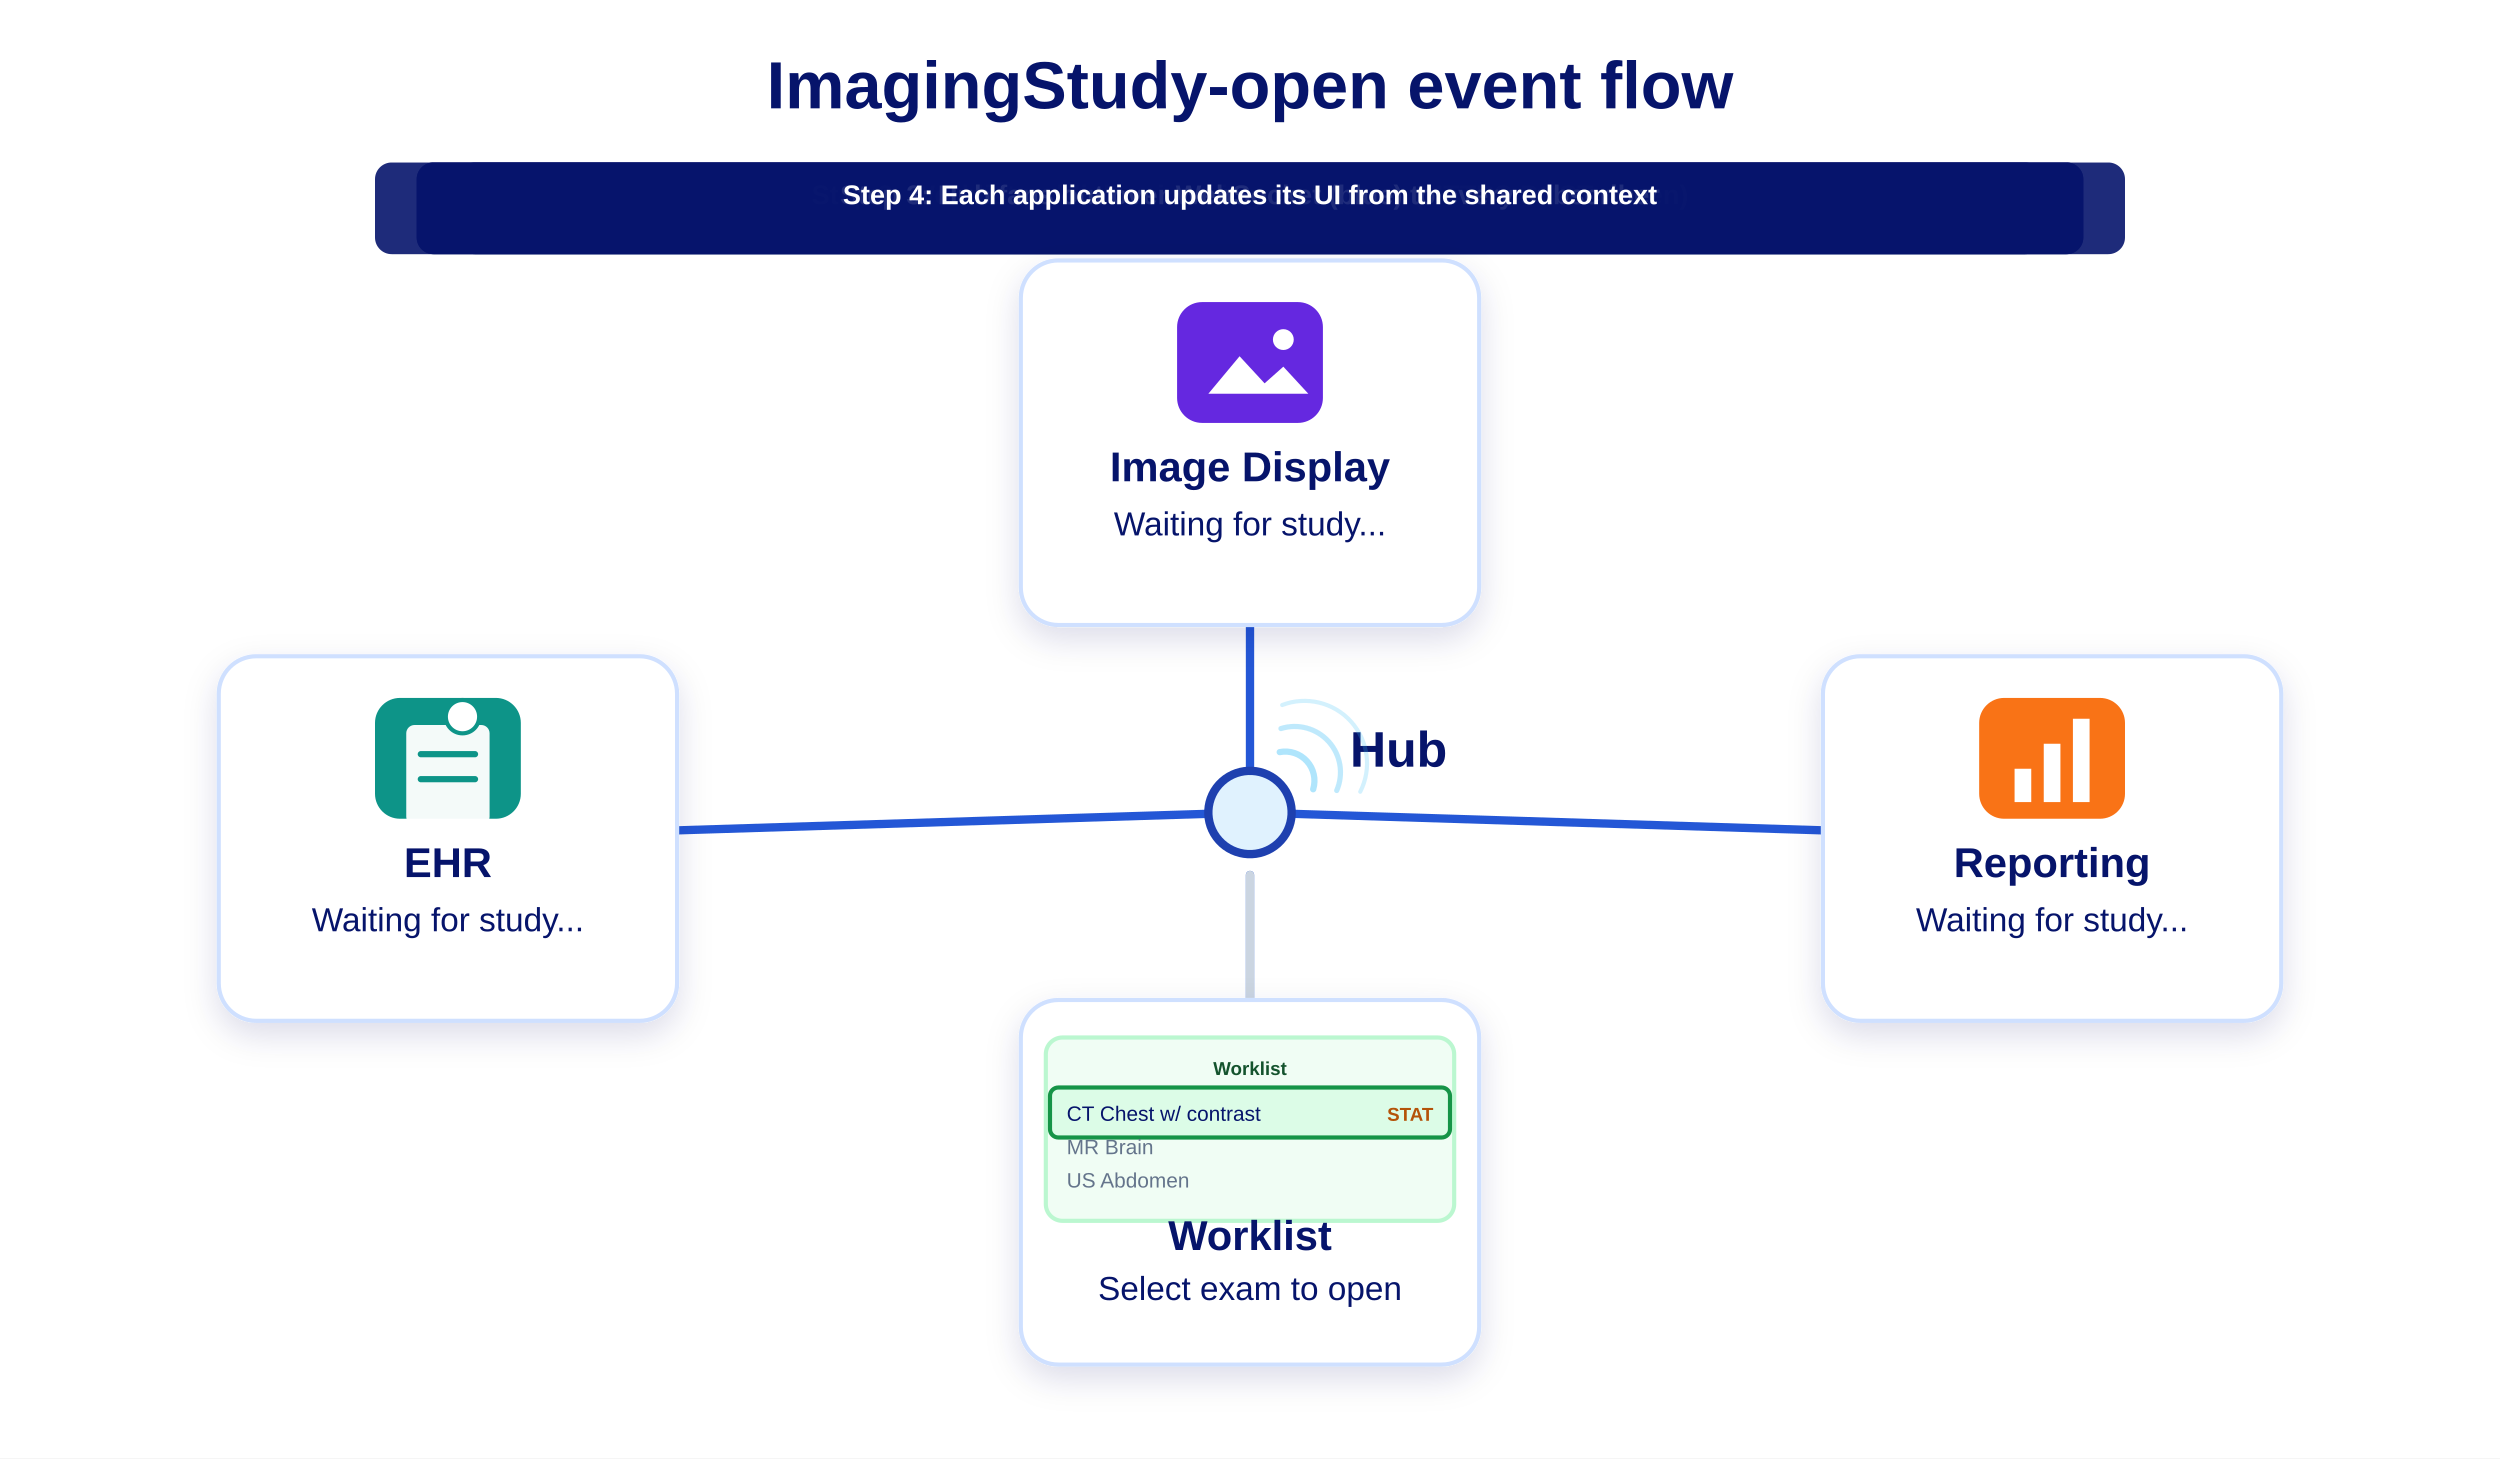
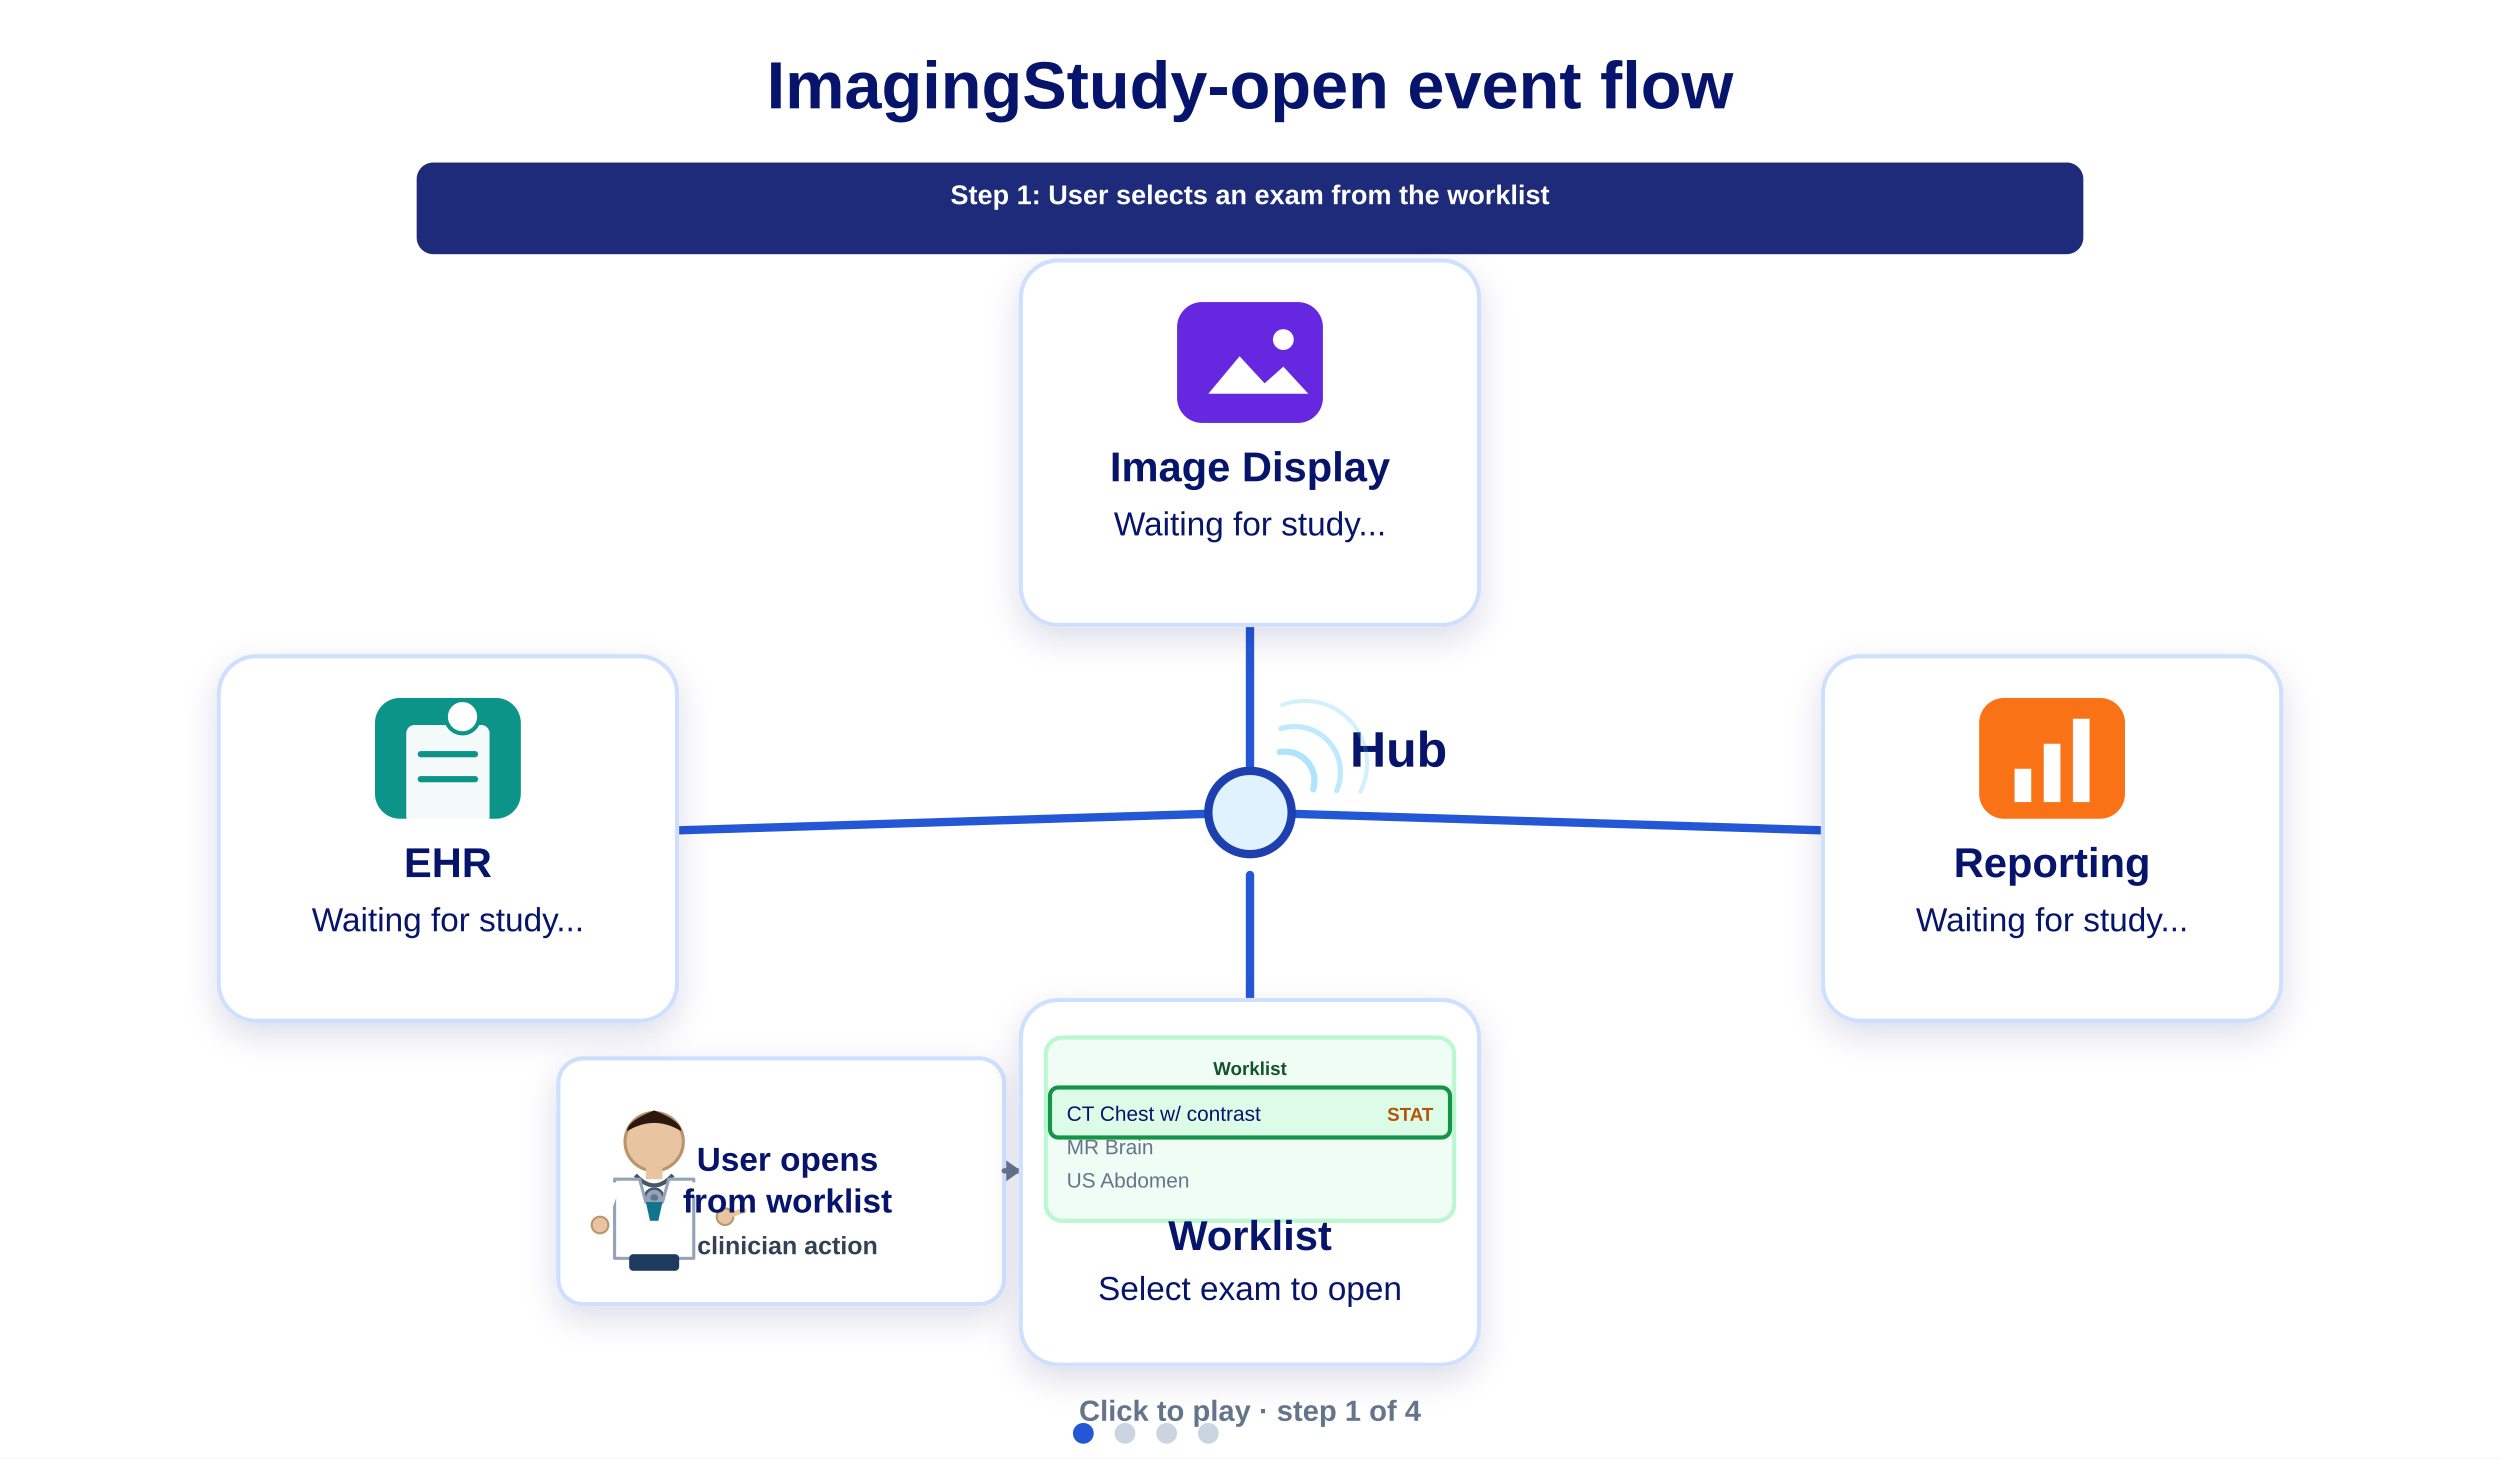
- <svg xmlns="http://www.w3.org/2000/svg" viewBox="0 0 1200 700" width="1200" height="700" role="img" aria-labelledby="isoTitle isoDesc">
+ <svg xmlns="http://www.w3.org/2000/svg" id="isoFlow" viewBox="0 0 1200 700" width="1200" height="700" data-step="0" role="img" aria-labelledby="isoTitle isoDesc" style="cursor: pointer; max-width: 100%; height: auto;">
  <defs>
    <filter id="shadow" x="-20%" y="-20%" width="140%" height="140%">
      <feDropShadow dx="0" dy="6" stdDeviation="8" flood-color="#0b1b5f" flood-opacity="0.14" />
    </filter>
    <clipPath id="ctClip">
      <rect x="500" y="138" width="200" height="150" rx="10" />
    </clipPath>
    <radialGradient id="ctVignette" cx="50%" cy="50%" r="65%">
      <stop offset="55%" stop-color="#000" stop-opacity="0" />
      <stop offset="100%" stop-color="#000" stop-opacity="1" />
    </radialGradient>
    <style>
      .title { font: 700 32px Arial, Helvetica, sans-serif; fill: #06146b; }
      .heading { font: 700 24px Arial, Helvetica, sans-serif; fill: #06146b; }
      .label { font: 700 20px Arial, Helvetica, sans-serif; fill: #06146b; }
      .small { font: 16px Arial, Helvetica, sans-serif; fill: #06146b; }
      .panel { fill: #fff; stroke: #cfe0ff; stroke-width: 2; filter: url(#shadow); }
      .connPost { fill: none; stroke: #cbd5e1; stroke-width: 4; stroke-linecap: round; }
      .connWs { fill: none; stroke: #2457d6; stroke-width: 4; stroke-linecap: round; opacity: 1; }
      .packetText { font: 700 10px Arial, Helvetica, sans-serif; fill: #fff; }
      .packetSub { font: 600 9px Arial, Helvetica, sans-serif; fill: #ecfdf5; }
      .packetSubWs { font: 600 9px Arial, Helvetica, sans-serif; fill: #dbeafe; }
      .captionBox { fill: #06146b; opacity: 0.9; }
      .captionText { font: 700 13px Arial, Helvetica, sans-serif; fill: #fff; }
      .wlField { font: 600 9px Arial, Helvetica, sans-serif; fill: #14532d; }
      .wlValue { font: 9px Arial, Helvetica, sans-serif; fill: #06146b; }
      .wlUserNoteText { font: 700 16px Arial, Helvetica, sans-serif; fill: #06146b; }
      .wlUserNoteSub { font: 600 12px Arial, Helvetica, sans-serif; fill: #334155; }
- 
-       #wlUserCallout { opacity: 0; animation: wlUserCallout 18s infinite; }
-       @keyframes wlUserCallout {
-         0%, 1.99% { opacity: 0; }
-         2%, 96% { opacity: 1; }
-         96.01%, 100% { opacity: 0; }
-       }
-       #wlUserOpeningFigure { animation: wlUserOpeningFigure 18s infinite; }
-       #wlUserOpeningLabels { animation: wlUserOpeningLabels 18s infinite; }
-       @keyframes wlUserOpeningFigure {
-         0%, 1.99% { opacity: 0; }
-         2%, 41.99% { opacity: 1; }
-         42%, 100% { opacity: 0; }
-       }
-       @keyframes wlUserOpeningLabels {
-         0%, 1.99% { opacity: 0; }
-         2%, 34% { opacity: 1; }
-         34.01%, 100% { opacity: 0; }
-       }
-       #wlUserCelebratePose { opacity: 0; animation: wlUserCelebratePose 18s infinite; }
-       @keyframes wlUserCelebratePose {
-         0%, 41.99% { opacity: 0; }
-         42%, 96% { opacity: 1; }
-         96.01%, 100% { opacity: 0; }
-       }
- 
-       #worklistShell { animation: worklistShell 18s infinite; }
-       #worklistOrder { opacity: 0; animation: worklistOrder 18s infinite; }
-       #wlSelectHighlight { animation: wlSelectHighlight 18s infinite; }
-       @keyframes worklistShell {
-         0%, 17.99% { opacity: 1; }
-         18%, 100% { opacity: 0; }
-       }
-       @keyframes worklistOrder {
-         0%, 17.99% { opacity: 0; }
-         18%, 100% { opacity: 1; }
-       }
-       @keyframes wlSelectHighlight {
-         0%, 5.99% { opacity: 0; }
-         6%, 16% { opacity: 1; }
-         16.01%, 100% { opacity: 0; }
-       }
- 
-       #castHubGraphic { transform-origin: 0px 0px; animation: hubPulse 18s infinite; }
-       @keyframes hubPulse {
-         0%, 25% { transform: scale(1); }
-         27%, 50% { transform: scale(1.06); }
-         52%, 100% { transform: scale(1); }
-       }
-       #hubBroadcastArcs { opacity: 0.4; animation: hubBroadcastArcs 18s infinite; }
-       @keyframes hubBroadcastArcs {
-         0%, 34.99% { opacity: 0.4; }
-         35%, 86% { opacity: 1; }
-         87%, 100% { opacity: 0.4; }
-       }
-       #step0Caption { animation: step0Caption 18s infinite; }
-       @keyframes step0Caption {
-         0%, 1.99% { opacity: 0; }
-         2%, 17% { opacity: 1; }
-         18%, 100% { opacity: 0; }
-       }
-       #step1Caption { animation: step1Caption 18s infinite; }
-       @keyframes step1Caption {
-         0%, 17.99% { opacity: 0; }
-         19%, 34% { opacity: 1; }
-         35%, 100% { opacity: 0; }
-       }
-       #step2Caption { animation: step2Caption 18s infinite; }
-       @keyframes step2Caption {
-         0%, 34.99% { opacity: 0; }
-         35%, 41% { opacity: 1; }
-         42%, 100% { opacity: 0; }
-       }
-       #step3Caption { animation: step3Caption 18s infinite; }
-       @keyframes step3Caption {
-         0%, 41.99% { opacity: 0; }
-         42%, 86% { opacity: 1; }
-         87%, 100% { opacity: 0; }
-       }
- 
-       #linePost { animation: linePost 18s infinite; }
-       @keyframes linePost {
-         0%, 18.99% { stroke: #1f9d55; opacity: 0; }
-         19%, 34% { stroke: #1f9d55; opacity: 1; }
-         35%, 100% { stroke: #1f9d55; opacity: 0; }
-       }
-       .packetPublish { opacity: 0; animation: packetPublish 18s infinite; }
-       @keyframes packetPublish {
-         0%, 18.99% { opacity: 0; transform: translate(600px, 520px); }
-         19% { opacity: 1; transform: translate(600px, 520px); }
-         27% { opacity: 1; transform: translate(600px, 390px); }
-         29%, 100% { opacity: 0; transform: translate(600px, 390px); }
-       }
-       .packetFanoutImg,
-       .packetFanoutReport,
-       .packetFanoutEhr {
-         opacity: 0;
-         animation-duration: 18s;
-         animation-iteration-count: infinite;
-         animation-timing-function: linear;
-       }
-       .packetFanoutImg {
-         animation-name: packetFanoutOpacity, packetFanoutImg;
-       }
-       .packetFanoutReport {
-         animation-name: packetFanoutOpacity, packetFanoutReport;
-       }
-       .packetFanoutEhr {
-         animation-name: packetFanoutOpacity, packetFanoutEhr;
-       }
-       /* Fan-out: depart hub at 35%, arrive at apps by 42% */
-       @keyframes packetFanoutOpacity {
-         0%, 34.99% { opacity: 0; }
-         35%, 41% { opacity: 1; }
-         42%, 100% { opacity: 0; }
-       }
-       @keyframes packetFanoutImg {
-         0%, 34.99% { transform: translate(600px, 390px); }
-         35% { transform: translate(600px, 390px); }
-         39% { transform: translate(600px, 301px); }
-         42%, 100% { transform: translate(600px, 212px); }
-       }
-       @keyframes packetFanoutReport {
-         0%, 34.99% { transform: translate(600px, 390px); }
-         35% { transform: translate(600px, 390px); }
-         39% { transform: translate(792px, 396px); }
-         42%, 100% { transform: translate(985px, 402px); }
-       }
-       @keyframes packetFanoutEhr {
-         0%, 34.99% { transform: translate(600px, 390px); }
-         35% { transform: translate(600px, 390px); }
-         39% { transform: translate(407px, 396px); }
-         42%, 100% { transform: translate(215px, 402px); }
-       }
- 
-       /* All apps flip on the same frame when packets land (42%) */
-       #ctResult,
-       #reportResult,
-       #ehrChartResult {
-         opacity: 0;
-         animation: appsShowResult 18s infinite;
-       }
-       #appShellImg,
-       #appShellReport,
-       #appShellEhr {
-         animation: appsHideShell 18s infinite;
-       }
-       @keyframes appsHideShell {
-         0%, 41.99% { opacity: 1; }
-         42%, 100% { opacity: 0; }
-       }
-       @keyframes appsShowResult {
-         0%, 41.99% { opacity: 0; }
-         42%, 100% { opacity: 1; }
-       }
+       .clickHint { font: 600 14px Arial, Helvetica, sans-serif; fill: #64748b; }
+       .stepDot { fill: #cbd5e1; }
+       .hint { display: none; }
+ 
+       #castHubGraphic { transform-origin: 0px 0px; }
+       #hubBroadcastArcs { opacity: 0.4; }
+       #step1Caption, #step2Caption, #step3Caption,
+       #worklistOrder, #wlUserCelebratePose,
+       #linePost, .packetPublish,
+       .packetFanoutImg, .packetFanoutReport, .packetFanoutEhr,
+       #ctResult, #reportResult, #ehrChartResult { opacity: 0; }
+       .packetPublish,
+       .packetFanoutImg, .packetFanoutReport, .packetFanoutEhr {
+         transform: translate(600px, 390px);
+       }
+ 
+       @keyframes fadeIn { from { opacity: 0; } to { opacity: 1; } }
+       @keyframes fadeOut { from { opacity: 1; } to { opacity: 0; } }
+       @keyframes selectPulse {
+         0%, 100% { opacity: 0; }
+         40%, 60% { opacity: 1; }
+       }
+       @keyframes animPostPacket {
+         0% { opacity: 0; transform: translate(600px, 520px); }
+         8% { opacity: 1; transform: translate(600px, 520px); }
+         75% { opacity: 1; transform: translate(600px, 390px); }
+         100% { opacity: 1; transform: translate(600px, 390px); }
+       }
+       @keyframes animFanoutImg {
+         0% { opacity: 0; transform: translate(600px, 390px); }
+         8% { opacity: 1; transform: translate(600px, 390px); }
+         100% { opacity: 1; transform: translate(600px, 212px); }
+       }
+       @keyframes animFanoutReport {
+         0% { opacity: 0; transform: translate(600px, 390px); }
+         8% { opacity: 1; transform: translate(600px, 390px); }
+         100% { opacity: 1; transform: translate(985px, 402px); }
+       }
+       @keyframes animFanoutEhr {
+         0% { opacity: 0; transform: translate(600px, 390px); }
+         8% { opacity: 1; transform: translate(600px, 390px); }
+         100% { opacity: 1; transform: translate(215px, 402px); }
+       }
+       @keyframes animHubPulse {
+         0%, 100% { transform: scale(1); }
+         50% { transform: scale(1.06); }
+       }
+       @keyframes animHubArcsBright {
+         from { opacity: 0.4; }
+         to { opacity: 1; }
+       }
+ 
+       #isoFlow[data-step="0"]:not([data-anim]) #wlUserCallout { animation: fadeIn 0.6s ease; }
+       #isoFlow[data-step="0"]:not([data-anim]) #wlSelectHighlight {
+         animation: selectPulse 2.5s ease-in-out infinite;
+       }
+       #isoFlow[data-step="0"] .hint0,
+       #isoFlow[data-step="1"] .hint1,
+       #isoFlow[data-step="2"] .hint2,
+       #isoFlow[data-step="3"] .hint3 { display: block; }
+       #isoFlow[data-step="0"] .stepDot0,
+       #isoFlow[data-step="1"] .stepDot1,
+       #isoFlow[data-step="2"] .stepDot2,
+       #isoFlow[data-step="3"] .stepDot3 { fill: #2457d6; }
+ 
+       #isoFlow[data-step="1"][data-anim] #step0Caption { animation: fadeOut 0.35s forwards; }
+       #isoFlow[data-step="1"][data-anim] #step1Caption { animation: fadeIn 0.35s 0.15s forwards; }
+       #isoFlow[data-step="1"][data-anim] #worklistShell { animation: fadeOut 0.45s forwards; }
+       #isoFlow[data-step="1"][data-anim] #worklistOrder { animation: fadeIn 0.45s 0.2s forwards; }
+       #isoFlow[data-step="1"][data-anim] #wlUserOpeningLabels { animation: fadeOut 0.3s forwards; }
+       #isoFlow[data-step="1"][data-anim] #wlSelectHighlight { animation: fadeOut 0.2s forwards; }
+       #isoFlow[data-step="1"][data-anim] #linePost {
+         animation: fadeIn 0.3s 0.1s forwards;
+         stroke: #1f9d55;
+       }
+       #isoFlow[data-step="1"][data-anim] .packetPublish { animation: animPostPacket 1.75s ease forwards; }
+       #isoFlow[data-step="1"][data-anim] #castHubGraphic { animation: animHubPulse 1.75s ease forwards; }
+ 
+       #isoFlow[data-step="1"]:not([data-anim]) #step1Caption,
+       #isoFlow[data-step="1"]:not([data-anim]) #worklistOrder,
+       #isoFlow[data-step="1"]:not([data-anim]) #wlUserCallout,
+       #isoFlow[data-step="1"]:not([data-anim]) #wlUserOpeningFigure,
+       #isoFlow[data-step="1"]:not([data-anim]) #linePost,
+       #isoFlow[data-step="1"]:not([data-anim]) .packetPublish { opacity: 1; }
+       #isoFlow[data-step="1"]:not([data-anim]) #step0Caption,
+       #isoFlow[data-step="1"]:not([data-anim]) #worklistShell,
+       #isoFlow[data-step="1"]:not([data-anim]) #wlUserOpeningLabels,
+       #isoFlow[data-step="1"]:not([data-anim]) #wlSelectHighlight { opacity: 0; }
+       #isoFlow[data-step="1"]:not([data-anim]) #linePost { stroke: #1f9d55; }
+       #isoFlow[data-step="1"]:not([data-anim]) #castHubGraphic { transform: scale(1.06); }
+       #isoFlow[data-step="1"]:not([data-anim]) .packetPublish { transform: translate(600px, 390px); }
+ 
+       #isoFlow[data-step="2"][data-anim] #step1Caption { animation: fadeOut 0.3s forwards; }
+       #isoFlow[data-step="2"][data-anim] #step2Caption { animation: fadeIn 0.3s 0.12s forwards; }
+       #isoFlow[data-step="2"][data-anim] .packetPublish { animation: fadeOut 0.25s forwards; }
+       #isoFlow[data-step="2"][data-anim] #linePost { animation: fadeOut 0.25s forwards; }
+       #isoFlow[data-step="2"][data-anim] #castHubGraphic { animation: animHubPulse 1.4s ease forwards; }
+       #isoFlow[data-step="2"][data-anim] #hubBroadcastArcs { animation: animHubArcsBright 0.6s ease forwards; }
+       #isoFlow[data-step="2"][data-anim] .packetFanoutImg { animation: animFanoutImg 1.35s ease forwards; }
+       #isoFlow[data-step="2"][data-anim] .packetFanoutReport { animation: animFanoutReport 1.35s ease forwards; }
+       #isoFlow[data-step="2"][data-anim] .packetFanoutEhr { animation: animFanoutEhr 1.35s ease forwards; }
+ 
+       #isoFlow[data-step="2"]:not([data-anim]) #step2Caption,
+       #isoFlow[data-step="2"]:not([data-anim]) #worklistOrder,
+       #isoFlow[data-step="2"]:not([data-anim]) #wlUserCallout,
+       #isoFlow[data-step="2"]:not([data-anim]) #wlUserOpeningFigure,
+       #isoFlow[data-step="2"]:not([data-anim]) .packetFanoutImg,
+       #isoFlow[data-step="2"]:not([data-anim]) .packetFanoutReport,
+       #isoFlow[data-step="2"]:not([data-anim]) .packetFanoutEhr { opacity: 1; }
+       #isoFlow[data-step="2"]:not([data-anim]) #hubBroadcastArcs { opacity: 1; }
+       #isoFlow[data-step="2"]:not([data-anim]) #step0Caption,
+       #isoFlow[data-step="2"]:not([data-anim]) #step1Caption,
+       #isoFlow[data-step="2"]:not([data-anim]) #worklistShell,
+       #isoFlow[data-step="2"]:not([data-anim]) #wlUserOpeningLabels,
+       #isoFlow[data-step="2"]:not([data-anim]) #wlSelectHighlight,
+       #isoFlow[data-step="2"]:not([data-anim]) #linePost,
+       #isoFlow[data-step="2"]:not([data-anim]) .packetPublish { opacity: 0; }
+       #isoFlow[data-step="2"]:not([data-anim]) .packetFanoutImg { transform: translate(600px, 212px); }
+       #isoFlow[data-step="2"]:not([data-anim]) .packetFanoutReport { transform: translate(985px, 402px); }
+       #isoFlow[data-step="2"]:not([data-anim]) .packetFanoutEhr { transform: translate(215px, 402px); }
+ 
+       #isoFlow[data-step="3"][data-anim] #step2Caption { animation: fadeOut 0.3s forwards; }
+       #isoFlow[data-step="3"][data-anim] #step3Caption { animation: fadeIn 0.3s 0.12s forwards; }
+       #isoFlow[data-step="3"][data-anim] .packetFanoutImg,
+       #isoFlow[data-step="3"][data-anim] .packetFanoutReport,
+       #isoFlow[data-step="3"][data-anim] .packetFanoutEhr { animation: fadeOut 0.35s forwards; }
+       #isoFlow[data-step="3"][data-anim] #wlUserOpeningFigure { animation: fadeOut 0.35s forwards; }
+       #isoFlow[data-step="3"][data-anim] #wlUserCelebratePose { animation: fadeIn 0.45s 0.35s forwards; }
+       #isoFlow[data-step="3"][data-anim] #appShellImg,
+       #isoFlow[data-step="3"][data-anim] #appShellReport,
+       #isoFlow[data-step="3"][data-anim] #appShellEhr { animation: fadeOut 0.4s 0.55s forwards; }
+       #isoFlow[data-step="3"][data-anim] #ctResult,
+       #isoFlow[data-step="3"][data-anim] #reportResult,
+       #isoFlow[data-step="3"][data-anim] #ehrChartResult { animation: fadeIn 0.45s 0.6s forwards; }
+ 
+       #isoFlow[data-step="3"]:not([data-anim]) #step3Caption,
+       #isoFlow[data-step="3"]:not([data-anim]) #worklistOrder,
+       #isoFlow[data-step="3"]:not([data-anim]) #wlUserCallout,
+       #isoFlow[data-step="3"]:not([data-anim]) #wlUserCelebratePose,
+       #isoFlow[data-step="3"]:not([data-anim]) #ctResult,
+       #isoFlow[data-step="3"]:not([data-anim]) #reportResult,
+       #isoFlow[data-step="3"]:not([data-anim]) #ehrChartResult { opacity: 1; }
+       #isoFlow[data-step="3"]:not([data-anim]) #hubBroadcastArcs { opacity: 1; }
+       #isoFlow[data-step="3"]:not([data-anim]) #step0Caption,
+       #isoFlow[data-step="3"]:not([data-anim]) #step1Caption,
+       #isoFlow[data-step="3"]:not([data-anim]) #step2Caption,
+       #isoFlow[data-step="3"]:not([data-anim]) #worklistShell,
+       #isoFlow[data-step="3"]:not([data-anim]) #wlUserOpeningFigure,
+       #isoFlow[data-step="3"]:not([data-anim]) #wlUserOpeningLabels,
+       #isoFlow[data-step="3"]:not([data-anim]) #wlSelectHighlight,
+       #isoFlow[data-step="3"]:not([data-anim]) #linePost,
+       #isoFlow[data-step="3"]:not([data-anim]) .packetPublish,
+       #isoFlow[data-step="3"]:not([data-anim]) .packetFanoutImg,
+       #isoFlow[data-step="3"]:not([data-anim]) .packetFanoutReport,
+       #isoFlow[data-step="3"]:not([data-anim]) .packetFanoutEhr,
+       #isoFlow[data-step="3"]:not([data-anim]) #appShellImg,
+       #isoFlow[data-step="3"]:not([data-anim]) #appShellReport,
+       #isoFlow[data-step="3"]:not([data-anim]) #appShellEhr { opacity: 0; }
+ 
+       #isoFlow[data-step="0"][data-anim] #step3Caption,
+       #isoFlow[data-step="0"][data-anim] #worklistOrder,
+       #isoFlow[data-step="0"][data-anim] #wlUserCelebratePose,
+       #isoFlow[data-step="0"][data-anim] #ctResult,
+       #isoFlow[data-step="0"][data-anim] #reportResult,
+       #isoFlow[data-step="0"][data-anim] #ehrChartResult,
+       #isoFlow[data-step="0"][data-anim] .packetFanoutImg,
+       #isoFlow[data-step="0"][data-anim] .packetFanoutReport,
+       #isoFlow[data-step="0"][data-anim] .packetFanoutEhr { animation: fadeOut 0.5s forwards; }
+       #isoFlow[data-step="0"][data-anim] #step0Caption,
+       #isoFlow[data-step="0"][data-anim] #worklistShell,
+       #isoFlow[data-step="0"][data-anim] #wlUserCallout,
+       #isoFlow[data-step="0"][data-anim] #wlUserOpeningFigure,
+       #isoFlow[data-step="0"][data-anim] #wlUserOpeningLabels,
+       #isoFlow[data-step="0"][data-anim] #appShellImg,
+       #isoFlow[data-step="0"][data-anim] #appShellReport,
+       #isoFlow[data-step="0"][data-anim] #appShellEhr { animation: fadeIn 0.5s 0.25s forwards; }
+       #isoFlow[data-step="0"][data-anim] #hubBroadcastArcs { animation: fadeOut 0.4s forwards; opacity: 1; }
+ 
+       #isoFlow[data-anim] { cursor: wait; }
    </style>
  </defs>
  <rect width="1200" height="700" fill="#ffffff" />
  <text x="600" y="52" text-anchor="middle" class="title">ImagingStudy-open event flow</text>
  <g id="step0Caption">
    <rect class="captionBox" x="200" y="78" width="800" height="44" rx="8" />
    <text x="600" y="98" text-anchor="middle" class="captionText">Step 1: User selects an exam from the worklist</text>
  </g>
  <g id="step1Caption">
    <rect class="captionBox" x="220" y="78" width="760" height="44" rx="8" />
    <text x="600" y="98" text-anchor="middle" class="captionText">Step 2: Worklist publishes imagingstudy-open (HTTPS POST, green)</text>
  </g>
  <g id="step2Caption">
    <rect class="captionBox" x="200" y="78" width="800" height="44" rx="8" />
    <text x="600" y="98" text-anchor="middle" class="captionText">Step 3: Hub fans out over WebSocket (blue) to every subscriber</text>
  </g>
  <g id="step3Caption">
    <rect class="captionBox" x="180" y="78" width="840" height="44" rx="8" />
    <text x="600" y="98" text-anchor="middle" class="captionText">Step 4: Each application updates its UI from the shared context</text>
  </g>
  <path id="lineWsWorklist" class="connWs" d="M600 480 L600 420" />
  <path id="linePost" class="connPost" d="M600 480 L600 420" />
  <path id="lineWsImg" class="connWs" d="M600 390 L600 212" />
  <path id="lineWsReport" class="connWs" d="M600 390 L985 402" />
  <path id="lineWsEhr" class="connWs" d="M600 390 L215 402" />
  <g id="wlUserCallout">
    <rect class="panel" x="268" y="508" width="214" height="118" rx="12" />
    <g id="wlUserOpeningFigure">
      <g transform="translate(288, 528)">
        <circle cx="26" cy="20" r="14" fill="#e8c4a0" stroke="#b8956e" stroke-width="1.5" />
        <path d="M13 15 Q26 7 39 15 Q39 10 26 5 Q13 10 13 15" fill="#2c1810" />
        <rect x="22" y="32" width="8" height="6" fill="#e8c4a0" />
        <path d="M17 36 Q26 46 35 36" fill="none" stroke="#475569" stroke-width="2" />
        <circle cx="26" cy="47" r="4.5" fill="#94a3b8" stroke="#475569" stroke-width="1.2" />
        <circle cx="26" cy="47" r="1.8" fill="#64748b" />
        <path d="M7 38 L7 76 L45 76 L45 38 L33 38 L30 49 L22 49 L19 38 Z" fill="#ffffff" stroke="#94a3b8" stroke-width="1.5" stroke-linejoin="round" />
        <path d="M22 49 L30 49 L28 58 L24 58 Z" fill="#0e7490" />
        <path d="M7 42 L1 58" fill="none" stroke="#ffffff" stroke-width="5" stroke-linecap="round" />
        <circle cx="0" cy="60" r="4" fill="#e8c4a0" stroke="#b8956e" stroke-width="1" />
        <path d="M45 42 L58 54" fill="none" stroke="#ffffff" stroke-width="5" stroke-linecap="round" />
        <circle cx="60" cy="56" r="4" fill="#e8c4a0" stroke="#b8956e" stroke-width="1" />
        <path d="M60 56 L69 53" fill="none" stroke="#e8c4a0" stroke-width="2.5" stroke-linecap="round" />
        <rect x="14" y="74" width="24" height="8" rx="2" fill="#1e3a5f" />
      </g>
    </g>
    <g id="wlUserOpeningLabels">
      <text x="378" y="562" text-anchor="middle" class="wlUserNoteText">User opens</text>
      <text x="378" y="582" text-anchor="middle" class="wlUserNoteText">from worklist</text>
      <text x="378" y="602" text-anchor="middle" class="wlUserNoteSub">clinician action</text>
      <path d="M482 562 L490 562" fill="none" stroke="#64748b" stroke-width="2.5" stroke-linecap="round" />
      <polygon points="490,562 483,557 483,567" fill="#64748b" />
    </g>
    <g id="wlUserCelebratePose" transform="translate(332, 520)">
      <circle cx="26" cy="20" r="14" fill="#e8c4a0" stroke="#b8956e" stroke-width="1.5" />
      <path d="M13 15 Q26 7 39 15 Q39 10 26 5 Q13 10 13 15" fill="#2c1810" />
      <rect x="22" y="32" width="8" height="6" fill="#e8c4a0" />
      <path d="M17 36 Q26 46 35 36" fill="none" stroke="#475569" stroke-width="2" />
      <circle cx="26" cy="47" r="4.5" fill="#94a3b8" stroke="#475569" stroke-width="1.2" />
      <circle cx="26" cy="47" r="1.8" fill="#64748b" />
      <path d="M7 38 L7 76 L45 76 L45 38 L33 38 L30 49 L22 49 L19 38 Z" fill="#ffffff" stroke="#94a3b8" stroke-width="1.5" stroke-linejoin="round" />
      <path d="M22 49 L30 49 L28 58 L24 58 Z" fill="#0e7490" />
      <path d="M7 42 L2 20" fill="none" stroke="#ffffff" stroke-width="5" stroke-linecap="round" />
      <circle cx="1" cy="18" r="4" fill="#e8c4a0" stroke="#b8956e" stroke-width="1" />
      <path d="M45 42 L50 20" fill="none" stroke="#ffffff" stroke-width="5" stroke-linecap="round" />
      <circle cx="51" cy="18" r="4" fill="#e8c4a0" stroke="#b8956e" stroke-width="1" />
      <rect x="14" y="74" width="24" height="8" rx="2" fill="#1e3a5f" />
    </g>
  </g>
  <g id="castHub">
    <text x="648" y="368" text-anchor="start" class="heading">Hub</text>
  </g>
  <g id="worklistShell">
    <rect class="panel" x="490" y="480" width="220" height="175" rx="18" />
    <rect x="502" y="498" width="196" height="88" rx="8" fill="#f0fdf4" stroke="#bbf7d0" stroke-width="2" />
    <rect id="wlSelectHighlight" x="504" y="522" width="192" height="24" rx="4" fill="#dcfce7" stroke="#159447" stroke-width="2" />
    <text x="600" y="516" text-anchor="middle" font-family="Arial" font-size="9" font-weight="700" fill="#14532d">Worklist</text>
    <text x="512" y="538" font-family="Arial" font-size="10" fill="#06146b">CT Chest w/ contrast</text>
    <text x="688" y="538" text-anchor="end" font-family="Arial" font-size="9" font-weight="700" fill="#b45309">STAT</text>
    <text x="512" y="554" font-family="Arial" font-size="10" fill="#64748b">MR Brain</text>
    <text x="512" y="570" font-family="Arial" font-size="10" fill="#64748b">US Abdomen</text>
    <text x="600" y="600" text-anchor="middle" class="label">Worklist</text>
    <text x="600" y="624" text-anchor="middle" class="small">Select exam to open</text>
  </g>
  <g id="worklistOrder">
    <rect class="panel" x="490" y="480" width="220" height="175" rx="18" />
    <rect x="502" y="494" width="196" height="118" rx="8" fill="#f0fdf4" stroke="#86efac" stroke-width="2" />
    <rect x="502" y="494" width="196" height="22" rx="8" fill="#159447" />
    <rect x="502" y="508" width="196" height="8" fill="#159447" />
    <text x="600" y="509" text-anchor="middle" font-family="Arial" font-size="10" font-weight="700" fill="#fff">Radiology order</text>
    <text x="512" y="528" class="wlField">ORG ID</text>
    <text x="688" y="528" text-anchor="end" class="wlValue">RAD-20481</text>
    <line x1="568" y1="528" x2="682" y2="528" stroke="#bbf7d0" stroke-width="1.5" stroke-linecap="round" />
    <text x="512" y="542" class="wlField">Ref physician</text>
    <text x="688" y="542" text-anchor="end" class="wlValue">Dr. Chen</text>
    <line x1="592" y1="542" x2="682" y2="542" stroke="#bbf7d0" stroke-width="1.5" stroke-linecap="round" />
    <text x="512" y="556" class="wlField">Reason for exam</text>
    <text x="688" y="556" text-anchor="end" class="wlValue">Chest pain, r/o PE</text>
    <line x1="608" y1="556" x2="682" y2="556" stroke="#bbf7d0" stroke-width="1.5" stroke-linecap="round" />
    <text x="512" y="570" class="wlField">Modality / exam</text>
    <text x="688" y="570" text-anchor="end" class="wlValue">CT Chest w/ contrast</text>
    <line x1="608" y1="570" x2="682" y2="570" stroke="#bbf7d0" stroke-width="1.5" stroke-linecap="round" />
    <text x="512" y="584" class="wlField">Accession</text>
    <text x="688" y="584" text-anchor="end" class="wlValue">ACC-2026-88412</text>
    <line x1="568" y1="584" x2="682" y2="584" stroke="#bbf7d0" stroke-width="1.5" stroke-linecap="round" />
    <text x="512" y="598" class="wlField">Priority</text>
    <text x="688" y="598" text-anchor="end" class="wlValue" font-weight="700" fill="#b45309">STAT</text>
    <text x="600" y="632" text-anchor="middle" class="label">Worklist</text>
    <text x="600" y="648" text-anchor="middle" class="small">Ready to open study on topic</text>
  </g>
  <g id="appShellImg">
    <rect class="panel" x="490" y="125" width="220" height="175" rx="18" />
    <rect x="565" y="145" width="70" height="58" rx="12" fill="#6528e0" />
    <path d="M580 189 L595 171 L607 184 L616 176 L628 189 Z" fill="#fff" />
    <circle cx="616" cy="163" r="5" fill="#fff" />
    <text x="600" y="231" text-anchor="middle" class="label">Image Display</text>
    <text x="600" y="257" text-anchor="middle" class="small">Waiting for study...</text>
  </g>
  <g id="ctResult">
    <rect class="panel" x="490" y="125" width="220" height="175" rx="18" />
    <rect x="500" y="138" width="200" height="150" rx="10" fill="#0f1115" stroke="#2a3140" stroke-width="2" />
    <g clip-path="url(#ctClip)">
      <rect x="500" y="138" width="200" height="150" fill="#101014" />
      <ellipse cx="600" cy="216" rx="78" ry="62" fill="#6f7074" />
      <ellipse cx="567" cy="212" rx="28" ry="38" fill="#1b1d22" />
      <ellipse cx="633" cy="212" rx="28" ry="38" fill="#1b1d22" />
      <ellipse cx="600" cy="226" rx="14" ry="18" fill="#8a8b90" />
      <ellipse cx="600" cy="258" rx="10" ry="8" fill="#d8d8dc" />
      <path d="M555 180 Q600 162 645 180" fill="none" stroke="#555860" stroke-width="3" opacity="0.7" />
      <path d="M547 198 Q600 178 653 198" fill="none" stroke="#555860" stroke-width="3" opacity="0.55" />
      <rect x="500" y="138" width="200" height="150" fill="url(#ctVignette)" opacity="0.35" />
    </g>
    <text x="600" y="282" text-anchor="middle" class="small">CT Chest</text>
    <text x="600" y="298" text-anchor="middle" font-family="Arial" font-size="11" font-weight="700" fill="#6528e0">Image Display</text>
  </g>
  <g id="appShellReport">
    <rect class="panel" x="875" y="315" width="220" height="175" rx="18" />
    <rect x="950" y="335" width="70" height="58" rx="12" fill="#f97316" />
    <rect x="967" y="369" width="8" height="16" fill="#fff" />
    <rect x="981" y="357" width="8" height="28" fill="#fff" />
    <rect x="995" y="345" width="8" height="40" fill="#fff" />
    <text x="985" y="421" text-anchor="middle" class="label">Reporting</text>
    <text x="985" y="447" text-anchor="middle" class="small">Waiting for study...</text>
  </g>
  <g id="reportResult">
    <rect class="panel" x="875" y="315" width="220" height="175" rx="18" />
    <rect x="892" y="332" width="186" height="132" rx="8" fill="#fffaf5" stroke="#fed7aa" stroke-width="2" />
    <rect x="892" y="332" width="186" height="28" rx="8" fill="#f97316" />
    <rect x="892" y="348" width="186" height="12" fill="#f97316" />
    <text x="985" y="351" text-anchor="middle" font-family="Arial, Helvetica, sans-serif" font-size="11" font-weight="700" fill="#fff">Draft report</text>
    <text x="904" y="372" font-family="Arial" font-size="10" fill="#7c2d12">Clinical history</text>
    <line x1="988" y1="372" x2="1066" y2="372" stroke="#fdba74" stroke-width="2" stroke-linecap="round" />
    <text x="904" y="390" font-family="Arial" font-size="10" fill="#7c2d12">Findings</text>
    <line x1="988" y1="390" x2="1066" y2="390" stroke="#fdba74" stroke-width="2" stroke-linecap="round" />
    <text x="904" y="408" font-family="Arial" font-size="10" fill="#7c2d12">Impression</text>
    <line x1="988" y1="408" x2="1066" y2="408" stroke="#fdba74" stroke-width="2" stroke-linecap="round" />
    <text x="985" y="488" text-anchor="middle" font-family="Arial" font-size="11" font-weight="700" fill="#f97316">Reporting</text>
  </g>
  <g id="appShellEhr">
    <rect class="panel" x="105" y="315" width="220" height="175" rx="18" />
    <rect x="180" y="335" width="70" height="58" rx="12" fill="#0d9488" />
    <rect x="195" y="348" width="40" height="48" rx="4" fill="#fff" opacity="0.95" />
    <line x1="202" y1="362" x2="228" y2="362" stroke="#0d9488" stroke-width="3" stroke-linecap="round" />
    <line x1="202" y1="374" x2="228" y2="374" stroke="#0d9488" stroke-width="3" stroke-linecap="round" />
    <circle cx="222" cy="344" r="8" fill="#fff" stroke="#0d9488" stroke-width="2" />
    <text x="215" y="421" text-anchor="middle" class="label">EHR</text>
    <text x="215" y="447" text-anchor="middle" class="small">Waiting for study...</text>
  </g>
  <g id="ehrChartResult">
    <rect class="panel" x="105" y="315" width="220" height="175" rx="18" />
    <rect x="122" y="332" width="186" height="132" rx="8" fill="#f0fdfa" stroke="#99f6e4" stroke-width="2" />
    <rect x="122" y="332" width="186" height="28" rx="8" fill="#0d9488" />
    <rect x="122" y="348" width="186" height="12" fill="#0d9488" />
    <text x="215" y="351" text-anchor="middle" font-family="Arial" font-size="11" font-weight="700" fill="#fff">Patient chart</text>
    <text x="134" y="372" font-family="Arial" font-size="10" fill="#134e4a">Name / MRN</text>
    <line x1="218" y1="372" x2="296" y2="372" stroke="#5eead4" stroke-width="2" stroke-linecap="round" />
    <text x="134" y="390" font-family="Arial" font-size="10" fill="#134e4a">Problem list</text>
    <line x1="218" y1="390" x2="296" y2="390" stroke="#5eead4" stroke-width="2" stroke-linecap="round" />
    <text x="134" y="408" font-family="Arial" font-size="10" fill="#134e4a">Allergies / Meds</text>
    <line x1="218" y1="408" x2="296" y2="408" stroke="#5eead4" stroke-width="2" stroke-linecap="round" />
    <text x="215" y="488" text-anchor="middle" font-family="Arial" font-size="11" font-weight="700" fill="#0d9488">EHR</text>
  </g>
  <g transform="translate(600, 390)">
    <g id="castHubGraphic">
      <g transform="rotate(-42)">
        <g id="hubBroadcastArcs" fill="none" stroke="#38bdf8" stroke-linecap="round">
          <path d="M30 -12 A 14 14 0 0 1 30 12" stroke-width="3" />
          <path d="M38 -20 A 22 22 0 0 1 38 20" stroke-width="2.5" opacity="0.8" />
          <path d="M46 -28 A 30 30 0 0 1 46 28" stroke-width="2" opacity="0.55" />
        </g>
        <g id="hubDish">
          <circle cx="0" cy="0" r="20" fill="#e0f2fe" stroke="#1e40af" stroke-width="4" />
        </g>
      </g>
    </g>
  </g>
  <g class="packetPublish">
    <rect x="-88" y="-18" width="176" height="36" rx="18" fill="#1f9d55" />
    <text x="0" y="-3" text-anchor="middle" class="packetSub">HTTPS POST</text>
    <text x="0" y="10" text-anchor="middle" class="packetText">imagingstudy-open</text>
  </g>
  <g class="packetFanoutImg">
    <rect x="-78" y="-14" width="156" height="28" rx="14" fill="#2457d6" />
    <text x="0" y="-2" text-anchor="middle" class="packetSubWs">WebSocket</text>
    <text x="0" y="11" text-anchor="middle" class="packetText">imagingstudy-open</text>
  </g>
  <g class="packetFanoutReport">
    <rect x="-78" y="-14" width="156" height="28" rx="14" fill="#2457d6" />
    <text x="0" y="-2" text-anchor="middle" class="packetSubWs">WebSocket</text>
    <text x="0" y="11" text-anchor="middle" class="packetText">imagingstudy-open</text>
  </g>
  <g class="packetFanoutEhr">
    <rect x="-78" y="-14" width="156" height="28" rx="14" fill="#2457d6" />
    <text x="0" y="-2" text-anchor="middle" class="packetSubWs">WebSocket</text>
    <text x="0" y="11" text-anchor="middle" class="packetText">imagingstudy-open</text>
  </g>
+   <g id="clickHint" pointer-events="none">
+     <text x="600" y="682" text-anchor="middle" class="clickHint hint hint0">Click to play · step 1 of 4</text>
+     <text x="600" y="682" text-anchor="middle" class="clickHint hint hint1">Click to play · step 2 of 4</text>
+     <text x="600" y="682" text-anchor="middle" class="clickHint hint hint2">Click to play · step 3 of 4</text>
+     <text x="600" y="682" text-anchor="middle" class="clickHint hint hint3">Click to restart · step 4 of 4</text>
+     <circle class="stepDot stepDot0" cx="520" cy="688" r="5" />
+     <circle class="stepDot stepDot1" cx="540" cy="688" r="5" />
+     <circle class="stepDot stepDot2" cx="560" cy="688" r="5" />
+     <circle class="stepDot stepDot3" cx="580" cy="688" r="5" />
+   </g>
</svg>
